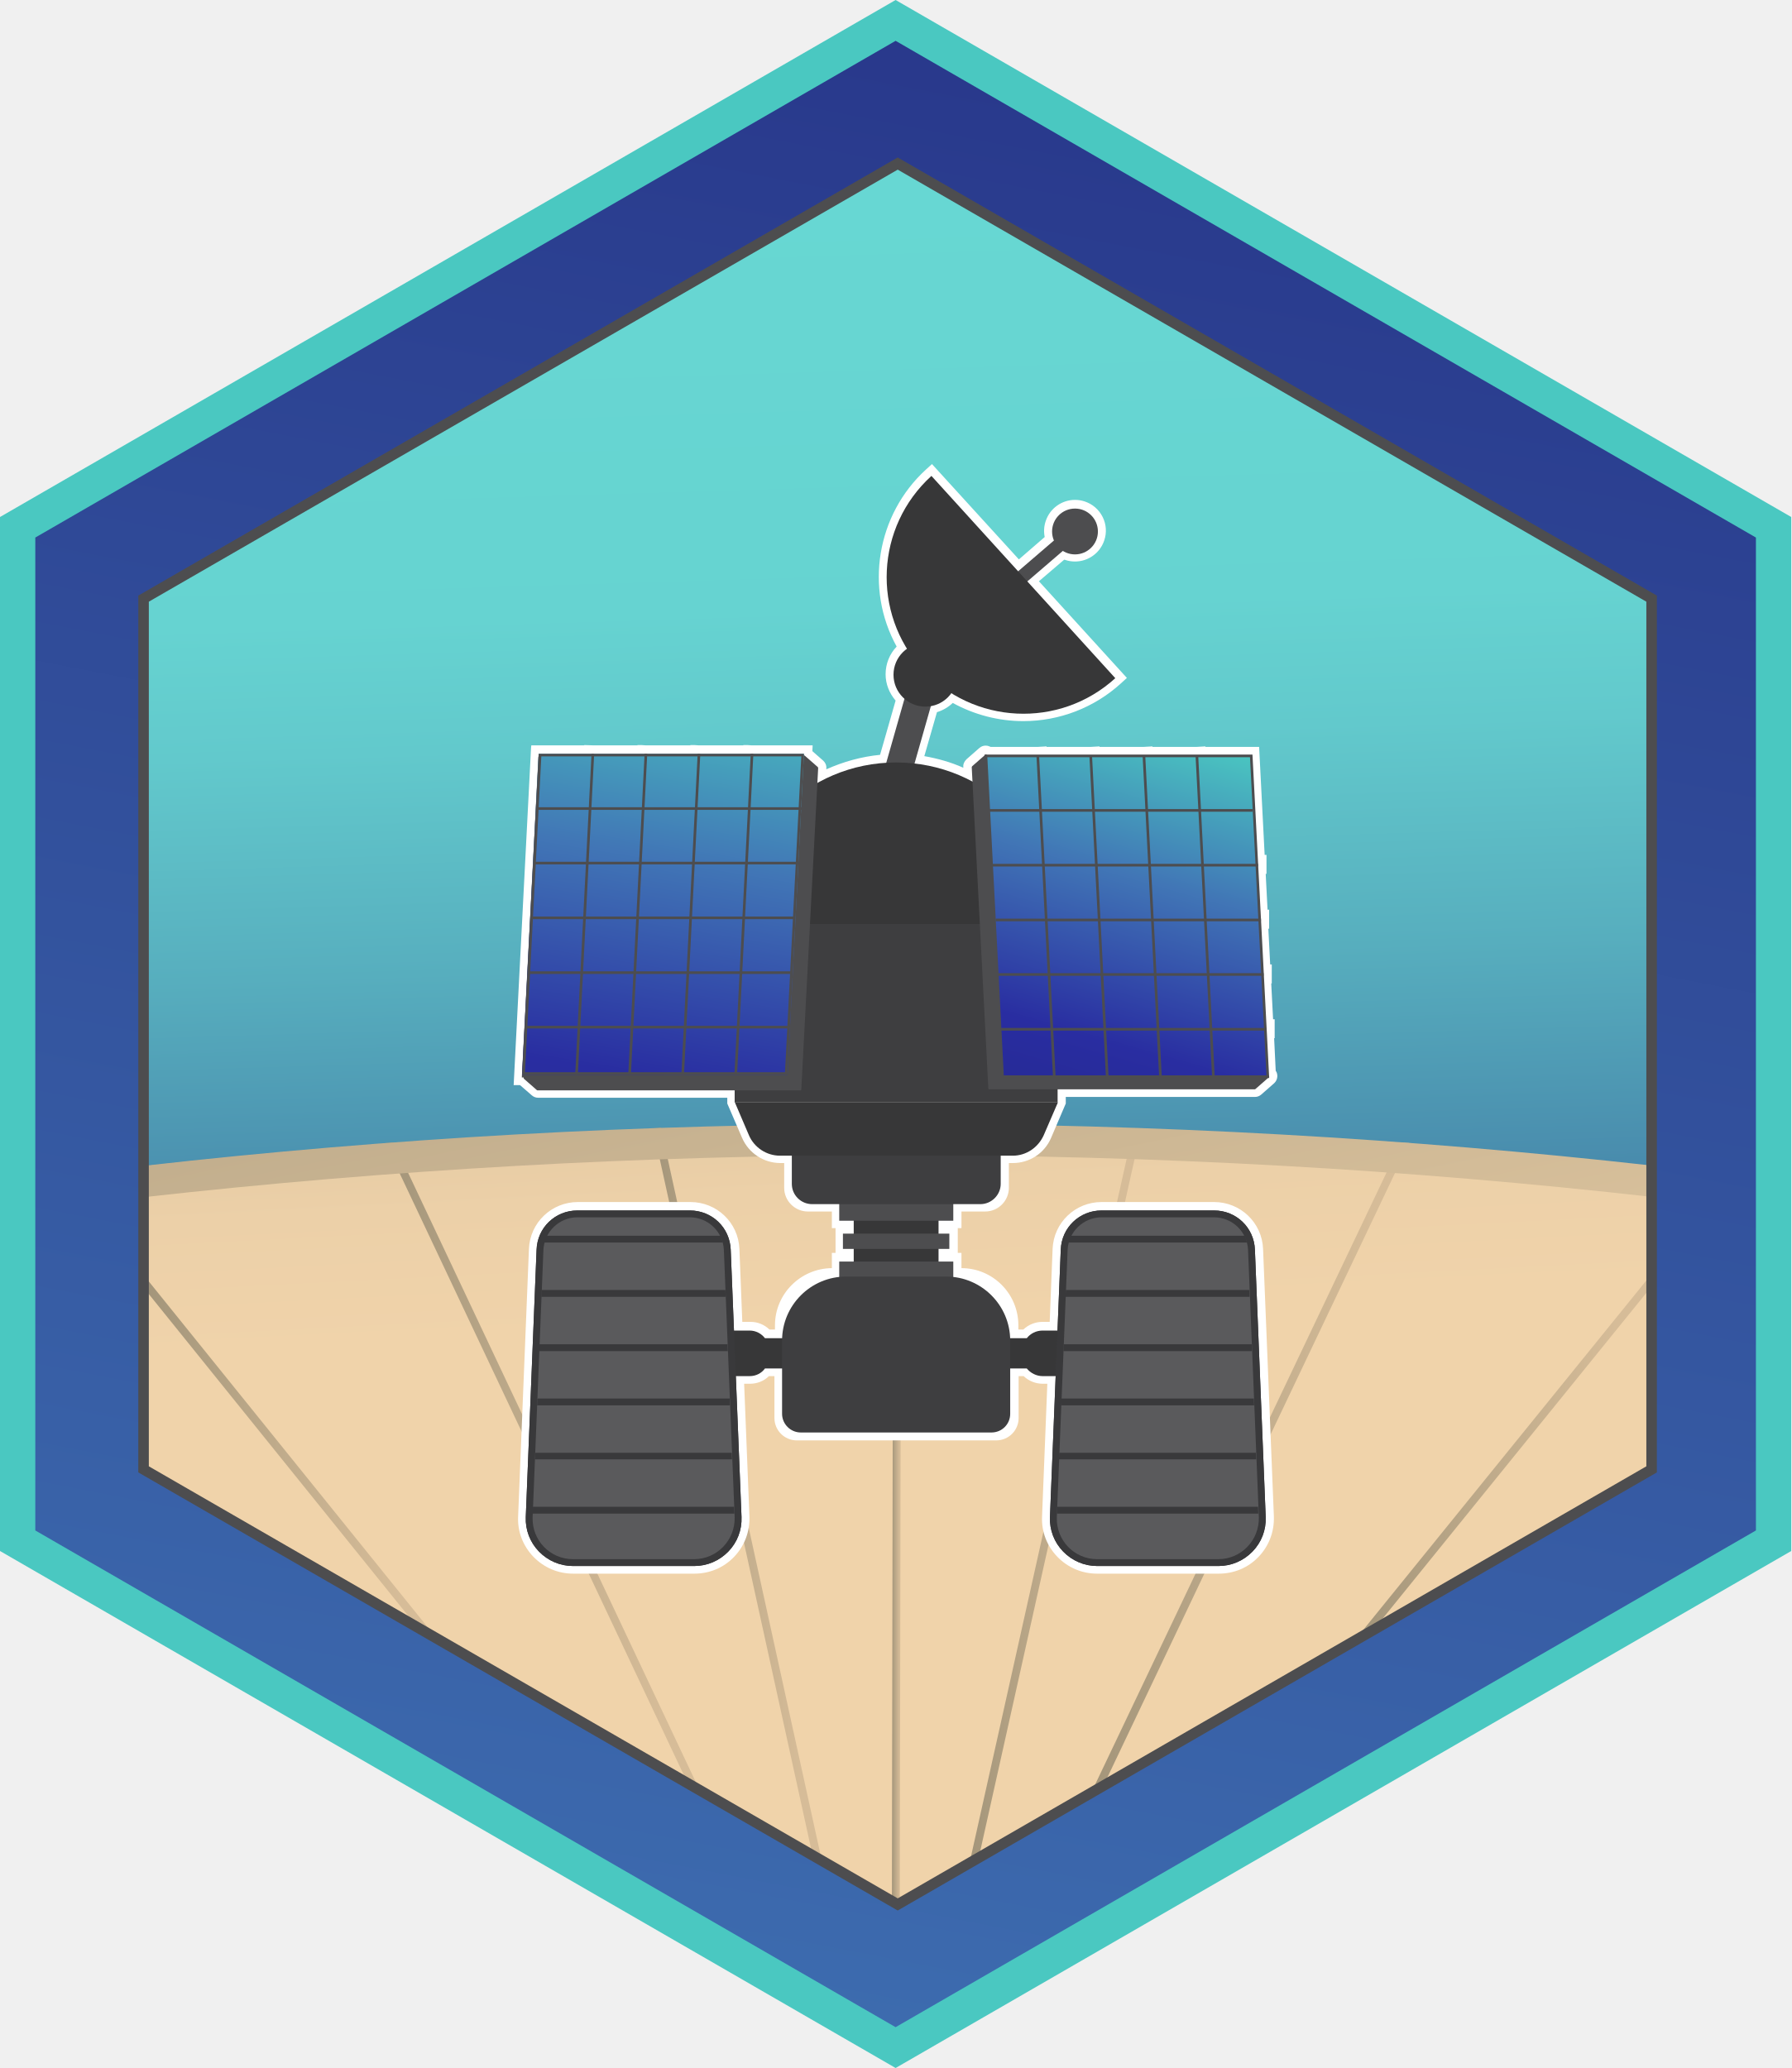
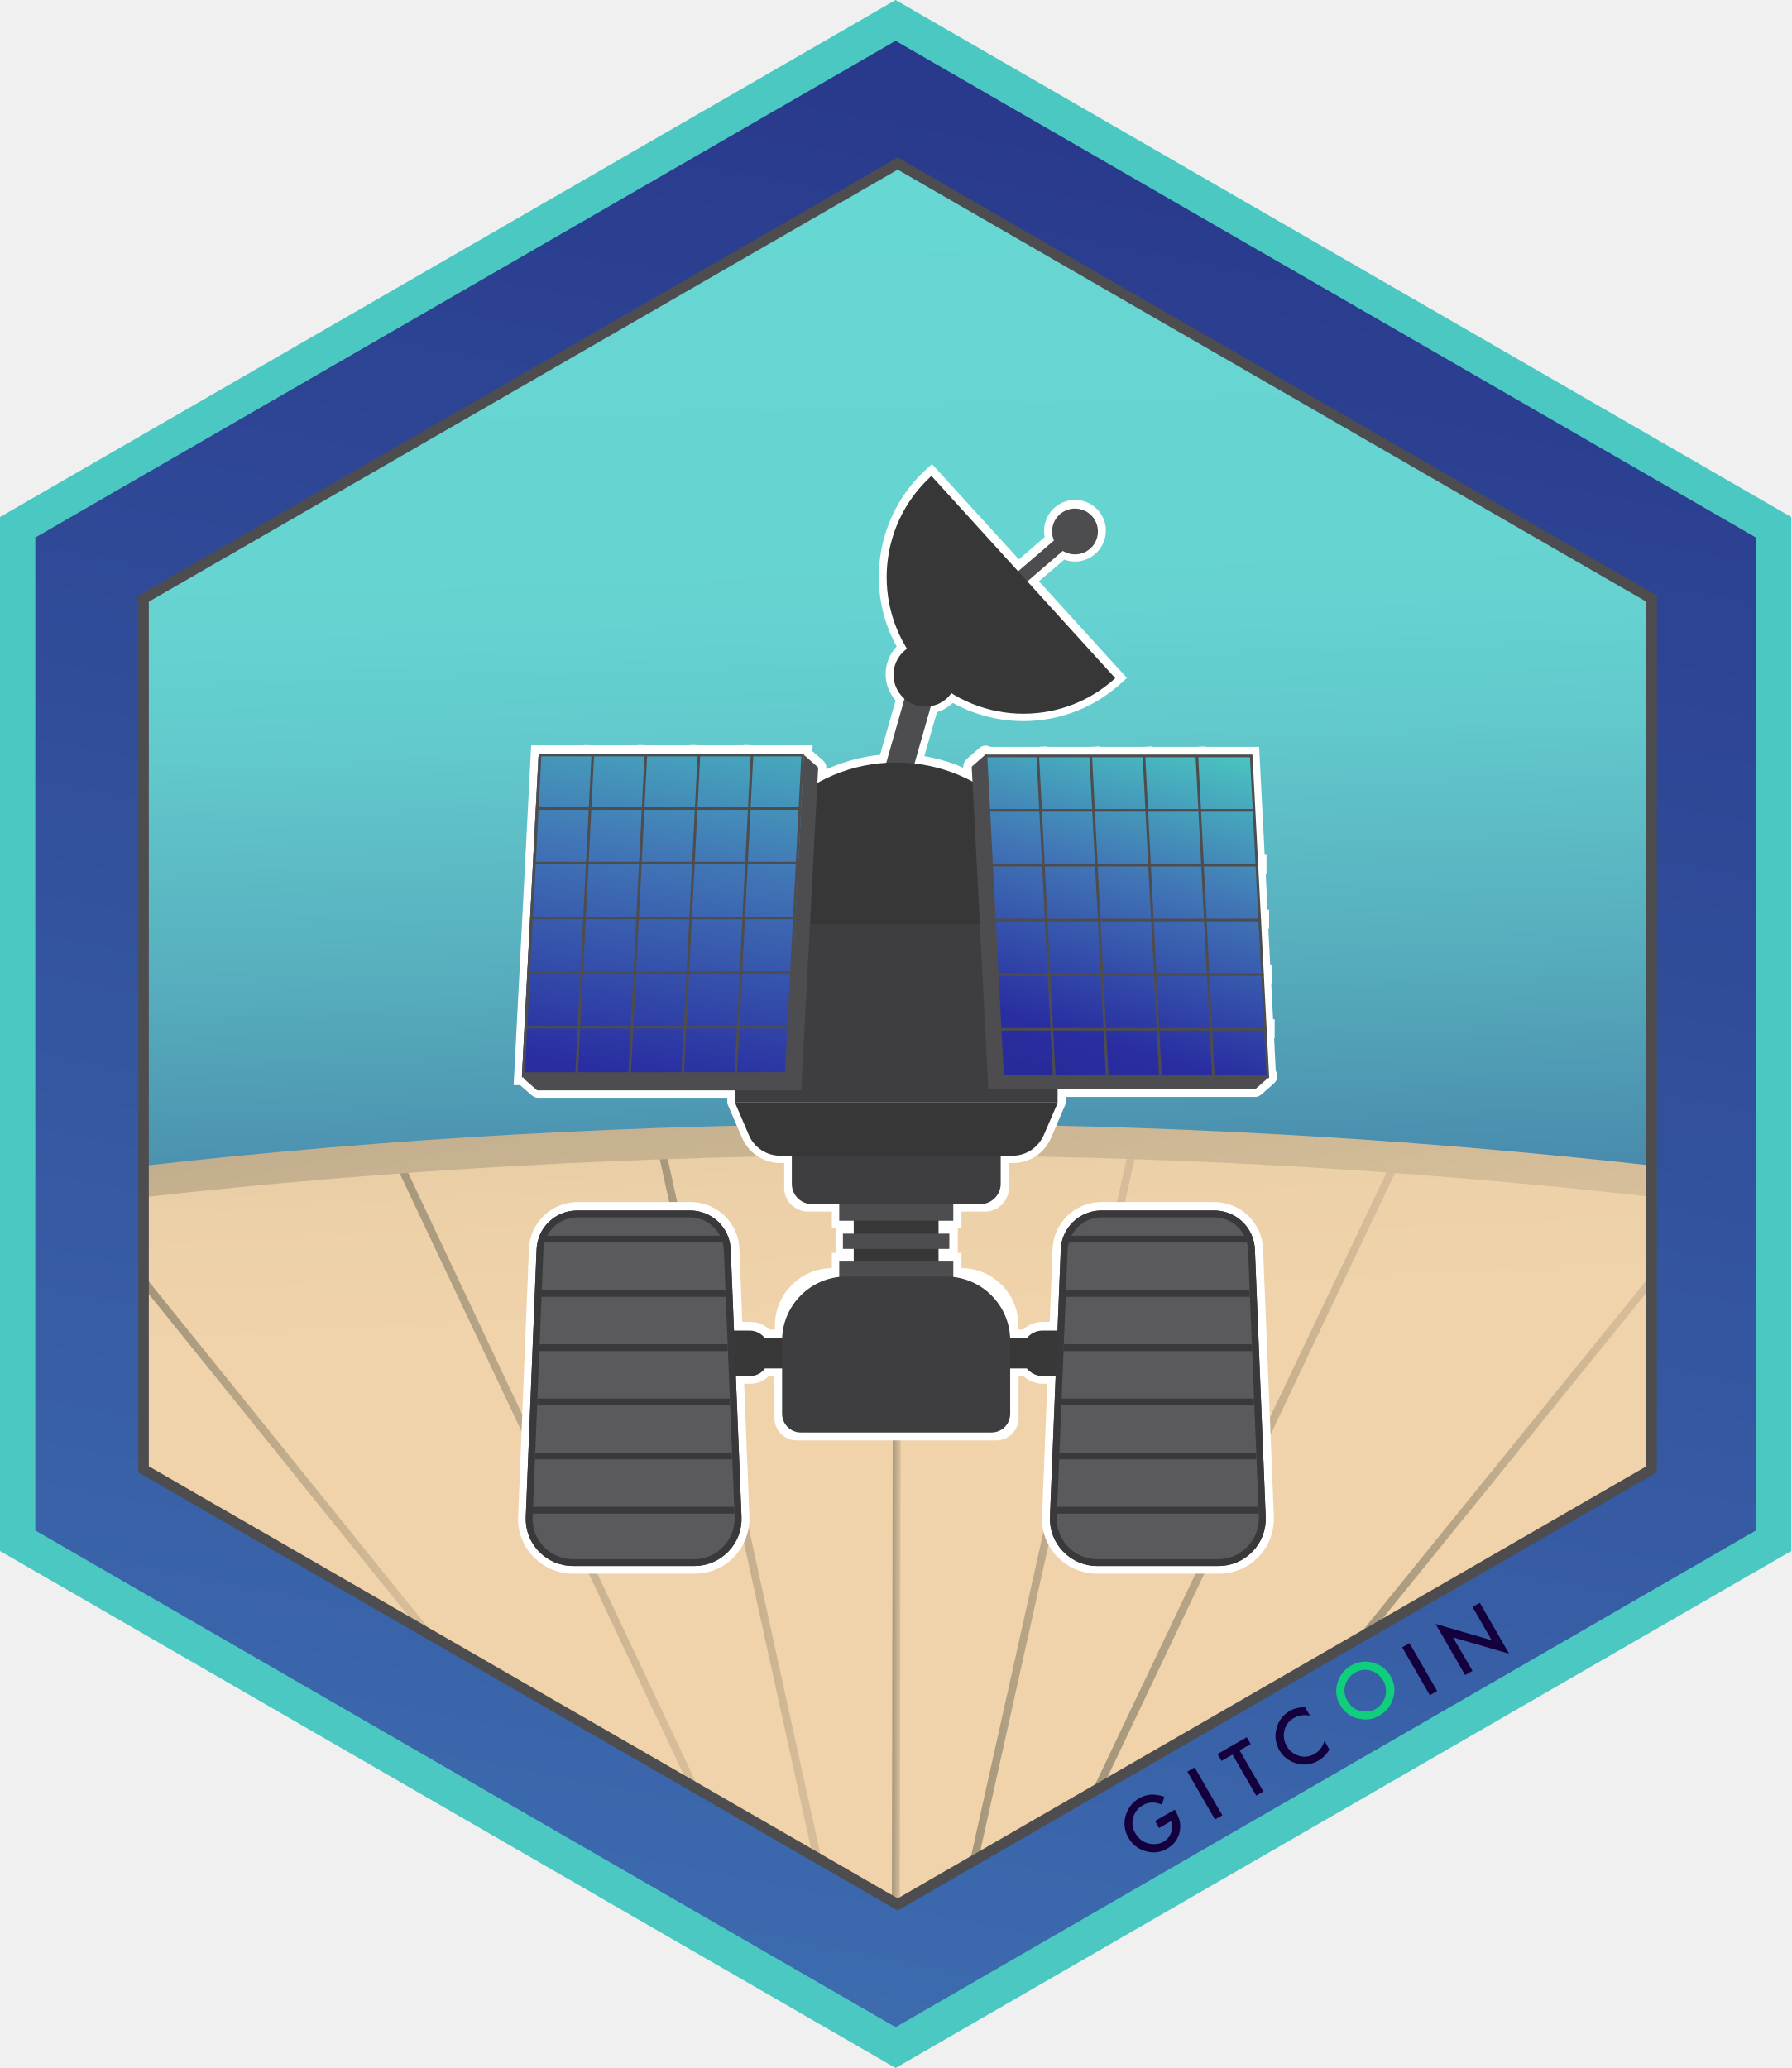
<svg xmlns="http://www.w3.org/2000/svg" version="1.1" id="Layer_1" x="0px" y="0px" viewBox="0 0 680 785.2" style="enable-background:new 0 0 680 785.2;" xml:space="preserve">
  <style type="text/css">
	.st0{fill:#4AC8C1;}
	.st1{fill:url(#SVGID_1_);}
	.st2{fill:url(#SVGID_2_);}
	.st3{fill:url(#SVGID_3_);}
	.st4{fill:url(#SVGID_4_);}
	.st5{fill:url(#SVGID_5_);}
	.st6{fill:url(#SVGID_6_);}
	.st7{fill:url(#SVGID_7_);}
	.st8{fill:url(#SVGID_8_);}
	.st9{fill:url(#SVGID_9_);}
	.st10{fill:url(#SVGID_10_);}
	.st11{fill:url(#SVGID_11_);}
	.st12{fill:#FFFFFF;}
	.st13{fill:none;stroke:#4D4D4F;stroke-width:4;stroke-miterlimit:10;}
	.st14{fill:#4D4D4F;}
	.st15{fill:#373738;}
	.st16{fill:#3E3E40;}
	.st17{fill:#39393B;}
	.st18{fill:#5A5A5C;}
	.st19{fill:url(#SVGID_12_);}
	.st20{fill:url(#SVGID_13_);}
	.st21{fill:none;stroke:#4D4D4F;stroke-miterlimit:10;}
+ 	.st22{fill:#15003E;}
+ 	.st23{fill-rule:evenodd;clip-rule:evenodd;fill:#15003E;}
+ 	.st24{fill:#0FCE7C;}
</style>
  <g>
-     <polygon class="st0" points="0,588.9 0,196.3 340,0 680,196.3 680,588.9 340,785.2  " />
-     <linearGradient id="SVGID_1_" gradientUnits="userSpaceOnUse" x1="239.78" y1="909.983" x2="469.567" y2="-276.291">
-       <stop offset="0" style="stop-color:#4176B6" />
-       <stop offset="1" style="stop-color:#20237D" />
-     </linearGradient>
-     <polygon class="st1" points="13.4,581.1 13.4,204.1 340,15.5 666.6,204.1 666.6,581.1 340,769.7  " />
-     <linearGradient id="SVGID_2_" gradientUnits="userSpaceOnUse" x1="326.59" y1="-101.047" x2="348.166" y2="600.807">
-       <stop offset="0" style="stop-color:#69DBD5" />
-       <stop offset="0.438" style="stop-color:#66D4D1" />
-       <stop offset="0.472" style="stop-color:#66D3D1" />
-       <stop offset="0.543" style="stop-color:#62C9CC" />
-       <stop offset="0.663" style="stop-color:#57AEBE" />
-       <stop offset="0.819" style="stop-color:#4582A8" />
-       <stop offset="1" style="stop-color:#2D468A" />
-     </linearGradient>
-     <path class="st2" d="M626.2,227.3v215.6C533.4,432.5,437.7,427,340,427c-97.7,0-193.4,5.4-286.2,15.9V227.3L340,62.1L626.2,227.3z" />
-     <linearGradient id="SVGID_3_" gradientUnits="userSpaceOnUse" x1="328.864" y1="281.04" x2="341.556" y2="531.068">
-       <stop offset="0" style="stop-color:#A3957A" />
-       <stop offset="9.065523e-02" style="stop-color:#B2A184" />
-       <stop offset="0.282" style="stop-color:#CDB794" />
-       <stop offset="0.477" style="stop-color:#E1C7A0" />
-       <stop offset="0.676" style="stop-color:#ECD0A8" />
-       <stop offset="0.883" style="stop-color:#F0D3AA" />
-     </linearGradient>
-     <path class="st3" d="M626.2,442.9v115L340,723.1L53.8,557.9v-115C146.6,432.5,242.3,427,340,427C437.7,427,533.4,432.5,626.2,442.9   z" />
    <g>
-       <linearGradient id="SVGID_4_" gradientUnits="userSpaceOnUse" x1="146.263" y1="556.565" x2="265.403" y2="556.565">
+       <polygon class="st0" points="0,588.9 0,196.3 340,0 680,196.3 680,588.9 340,785.2   " />
+       <linearGradient id="SVGID_1_" gradientUnits="userSpaceOnUse" x1="239.78" y1="909.983" x2="469.567" y2="-276.291">
+         <stop offset="0" style="stop-color:#4176B6" />
+         <stop offset="1" style="stop-color:#20237D" />
+       </linearGradient>
+       <polygon class="st1" points="13.4,581.1 13.4,204.1 340,15.5 666.6,204.1 666.6,581.1 340,769.7   " />
+       <linearGradient id="SVGID_2_" gradientUnits="userSpaceOnUse" x1="326.59" y1="-101.047" x2="348.166" y2="600.807">
+         <stop offset="0" style="stop-color:#69DBD5" />
+         <stop offset="0.438" style="stop-color:#66D4D1" />
+         <stop offset="0.472" style="stop-color:#66D3D1" />
+         <stop offset="0.543" style="stop-color:#62C9CC" />
+         <stop offset="0.663" style="stop-color:#57AEBE" />
+         <stop offset="0.819" style="stop-color:#4582A8" />
+         <stop offset="1" style="stop-color:#2D468A" />
+       </linearGradient>
+       <path class="st2" d="M626.2,227.3v215.6C533.4,432.5,437.7,427,340,427c-97.7,0-193.4,5.4-286.2,15.9V227.3L340,62.1L626.2,227.3z    " />
+       <linearGradient id="SVGID_3_" gradientUnits="userSpaceOnUse" x1="328.864" y1="281.04" x2="341.556" y2="531.068">
        <stop offset="0" style="stop-color:#A3957A" />
-         <stop offset="0.439" style="stop-color:#BEAA8A" />
-         <stop offset="0.883" style="stop-color:#D6BC98" />
-       </linearGradient>
-       <path class="st4" d="M260.9,676.7l4.5,2.6L149.5,433.8c-1.1,0.1-2.1,0.2-3.2,0.2L260.9,676.7z" />
-       <linearGradient id="SVGID_5_" gradientUnits="userSpaceOnUse" x1="247.878" y1="567.236" x2="311.915" y2="567.236">
+         <stop offset="9.065523e-02" style="stop-color:#B2A184" />
+         <stop offset="0.282" style="stop-color:#CDB794" />
+         <stop offset="0.477" style="stop-color:#E1C7A0" />
+         <stop offset="0.676" style="stop-color:#ECD0A8" />
+         <stop offset="0.883" style="stop-color:#F0D3AA" />
+       </linearGradient>
+       <path class="st3" d="M626.2,442.9v115L340,723.1L53.8,557.9v-115C146.6,432.5,242.3,427,340,427    C437.7,427,533.4,432.5,626.2,442.9z" />
+       <g>
+         <linearGradient id="SVGID_4_" gradientUnits="userSpaceOnUse" x1="146.263" y1="556.565" x2="265.403" y2="556.565">
+           <stop offset="0" style="stop-color:#A3957A" />
+           <stop offset="0.439" style="stop-color:#BEAA8A" />
+           <stop offset="0.883" style="stop-color:#D6BC98" />
+         </linearGradient>
+         <path class="st4" d="M260.9,676.7l4.5,2.6L149.5,433.8c-1.1,0.1-2.1,0.2-3.2,0.2L260.9,676.7z" />
+         <linearGradient id="SVGID_5_" gradientUnits="userSpaceOnUse" x1="247.878" y1="567.236" x2="311.915" y2="567.236">
+           <stop offset="0" style="stop-color:#A3957A" />
+           <stop offset="0.439" style="stop-color:#BEAA8A" />
+           <stop offset="0.883" style="stop-color:#D6BC98" />
+         </linearGradient>
+         <path class="st5" d="M247.9,428.4l60.5,275.7l3.5,2l-61-277.9C249.9,428.3,248.9,428.4,247.9,428.4z" />
+         <linearGradient id="SVGID_6_" gradientUnits="userSpaceOnUse" x1="54.604" y1="552.853" x2="165.288" y2="552.853">
+           <stop offset="0" style="stop-color:#A3957A" />
+           <stop offset="0.439" style="stop-color:#BEAA8A" />
+           <stop offset="0.883" style="stop-color:#D6BC98" />
+         </linearGradient>
+         <polygon class="st6" points="54.6,489 158.1,617.4 165.3,621.5 54.6,484.2    " />
+         <linearGradient id="SVGID_7_" gradientUnits="userSpaceOnUse" x1="368.076" y1="567.723" x2="433.283" y2="567.723">
+           <stop offset="0" style="stop-color:#A3957A" />
+           <stop offset="0.439" style="stop-color:#BEAA8A" />
+           <stop offset="0.883" style="stop-color:#D6BC98" />
+         </linearGradient>
+         <path class="st7" d="M368.1,707.2l3.5-2l61.7-276.7c-1,0-2-0.1-3-0.1L368.1,707.2z" />
+         <linearGradient id="SVGID_8_" gradientUnits="userSpaceOnUse" x1="514.452" y1="553.126" x2="627.095" y2="553.126">
+           <stop offset="0" style="stop-color:#A3957A" />
+           <stop offset="0.439" style="stop-color:#BEAA8A" />
+           <stop offset="0.883" style="stop-color:#D6BC98" />
+         </linearGradient>
+         <polygon class="st8" points="627.1,483.6 514.5,622.6 521.7,618.5 627.1,488.3    " />
+         <linearGradient id="SVGID_9_" gradientUnits="userSpaceOnUse" x1="414.421" y1="557.091" x2="534.988" y2="557.091">
+           <stop offset="0" style="stop-color:#A3957A" />
+           <stop offset="0.439" style="stop-color:#BEAA8A" />
+           <stop offset="0.883" style="stop-color:#D6BC98" />
+         </linearGradient>
+         <path class="st9" d="M531.8,433.8L414.4,680.4l4.6-2.6L535,434C533.9,433.9,532.9,433.9,531.8,433.8z" />
+         <linearGradient id="SVGID_10_" gradientUnits="userSpaceOnUse" x1="338.585" y1="574.816" x2="342.068" y2="574.816">
+           <stop offset="0" style="stop-color:#A3957A" />
+           <stop offset="0.439" style="stop-color:#BEAA8A" />
+           <stop offset="0.883" style="stop-color:#D6BC98" />
+         </linearGradient>
+         <path class="st10" d="M341.6,722.5l0.5-295.7c-0.4,0-0.8,0-1.2,0c-0.6,0-1.2,0-1.8,0l-0.5,294.8l2.3,1.3L341.6,722.5z" />
+       </g>
+       <linearGradient id="SVGID_11_" gradientUnits="userSpaceOnUse" x1="286.838" y1="188.746" x2="407.321" y2="763.362">
        <stop offset="0" style="stop-color:#A3957A" />
-         <stop offset="0.439" style="stop-color:#BEAA8A" />
-         <stop offset="0.883" style="stop-color:#D6BC98" />
-       </linearGradient>
-       <path class="st5" d="M247.9,428.4l60.5,275.7l3.5,2l-61-277.9C249.9,428.3,248.9,428.4,247.9,428.4z" />
-       <linearGradient id="SVGID_6_" gradientUnits="userSpaceOnUse" x1="54.604" y1="552.853" x2="165.288" y2="552.853">
-         <stop offset="0" style="stop-color:#A3957A" />
-         <stop offset="0.439" style="stop-color:#BEAA8A" />
-         <stop offset="0.883" style="stop-color:#D6BC98" />
-       </linearGradient>
-       <polygon class="st6" points="54.6,489 158.1,617.4 165.3,621.5 54.6,484.2   " />
-       <linearGradient id="SVGID_7_" gradientUnits="userSpaceOnUse" x1="368.076" y1="567.723" x2="433.283" y2="567.723">
-         <stop offset="0" style="stop-color:#A3957A" />
-         <stop offset="0.439" style="stop-color:#BEAA8A" />
-         <stop offset="0.883" style="stop-color:#D6BC98" />
-       </linearGradient>
-       <path class="st7" d="M368.1,707.2l3.5-2l61.7-276.7c-1,0-2-0.1-3-0.1L368.1,707.2z" />
-       <linearGradient id="SVGID_8_" gradientUnits="userSpaceOnUse" x1="514.452" y1="553.126" x2="627.095" y2="553.126">
-         <stop offset="0" style="stop-color:#A3957A" />
-         <stop offset="0.439" style="stop-color:#BEAA8A" />
-         <stop offset="0.883" style="stop-color:#D6BC98" />
-       </linearGradient>
-       <polygon class="st8" points="627.1,483.6 514.5,622.6 521.7,618.5 627.1,488.3   " />
-       <linearGradient id="SVGID_9_" gradientUnits="userSpaceOnUse" x1="414.421" y1="557.091" x2="534.988" y2="557.091">
-         <stop offset="0" style="stop-color:#A3957A" />
-         <stop offset="0.439" style="stop-color:#BEAA8A" />
-         <stop offset="0.883" style="stop-color:#D6BC98" />
-       </linearGradient>
-       <path class="st9" d="M531.8,433.8L414.4,680.4l4.6-2.6L535,434C533.9,433.9,532.9,433.9,531.8,433.8z" />
-       <linearGradient id="SVGID_10_" gradientUnits="userSpaceOnUse" x1="338.585" y1="574.816" x2="342.068" y2="574.816">
-         <stop offset="0" style="stop-color:#A3957A" />
-         <stop offset="0.439" style="stop-color:#BEAA8A" />
-         <stop offset="0.883" style="stop-color:#D6BC98" />
-       </linearGradient>
-       <path class="st10" d="M341.6,722.5l0.5-295.7c-0.4,0-0.8,0-1.2,0c-0.6,0-1.2,0-1.8,0l-0.5,294.8l2.3,1.3L341.6,722.5z" />
+         <stop offset="0.574" style="stop-color:#D8C09B" />
+         <stop offset="0.883" style="stop-color:#F0D3AA" />
+       </linearGradient>
+       <path class="st11" d="M341.3,426.7c-97.7,0-193.4,5.4-286.2,15.9v11.9c92.9-10.4,188.6-15.9,286.2-15.9    c97.7,0,193.4,5.4,286.2,15.9v-11.9C534.7,432.2,439,426.7,341.3,426.7z" />
+       <path class="st12" d="M416.5,597.5c-5.8,0-11.1-2.3-15.1-6.4c-4-4.2-6.1-9.6-5.8-15.4l2-50.3h-1.7c-2.7,0-5.3-1-7.3-2.9h-1.9v15.9    c0,4.7-3.8,8.5-8.5,8.5h-75.7c-4.7,0-8.5-3.8-8.5-8.5v-15.9h-2.1c-1.9,1.9-4.5,2.9-7.2,2.9h-2.2l2,50.3c0.2,5.8-1.8,11.2-5.8,15.4    c-4,4.2-9.4,6.4-15.1,6.4h-46c-5.8,0-11.1-2.3-15.1-6.4c-4-4.2-6.1-9.6-5.8-15.4l4.1-101.5c0.4-10,8.6-17.8,18.6-17.8h42.7    c10,0,18.2,7.8,18.6,17.8l1.1,27.7h3.1c2.7,0,5.2,1,7.2,2.9h2.1v-1.6c0-11.9,9.7-21.6,21.6-21.7v-5.8h1.4v-9.4h-1.4v-6.3h-9.1    c-4.9,0-9-4-9-9v-9.4h-1.4c-6.4,0-12.1-3.8-14.6-9.6l-5.6-13v-2.2h-71.8c-0.9,0-1.7-0.3-2.4-0.9c0,0-3.3-2.9-4.5-3.9H195l6.6-128    h0l0.1-1h20.1l0-0.1l3.1,0.1l0.5,0H242l0-0.1l1.5,0l1.5,0.1l0.5,0h16.6l0-0.1l1.5,0l1.5,0.1l0.5,0h16.6l0-0.1l1.5,0l1.5,0.1l0.5,0    h22.8l-0.1,2.2l4.1,3.6c0.8,0.7,1.3,1.8,1.2,2.9l0,0.4c6.5-2.9,13.3-4.8,20.4-5.5L340,266c-2.4-2.8-3.8-6.3-3.8-10    c0-3.9,1.5-7.7,4.2-10.5c-12.2-22.1-7.6-50.1,11.1-67.2l2.3-2.1l33,36.2l9.8-8.5c-0.4-2-0.3-4.1,0.4-6.1c1.6-4.8,6.1-8,11.1-8    c1.3,0,2.5,0.2,3.7,0.6c3,1,5.4,3.1,6.8,5.9c1.4,2.8,1.6,6,0.6,8.9c-1.6,4.8-6.1,8-11.1,8c-1.3,0-2.5-0.2-3.7-0.6    c-0.1,0-0.2-0.1-0.4-0.1l-9.6,8.2l33.4,36.7l-2.3,2.1c-10.1,9.2-23.3,14.3-37,14.3c-9.4,0-18.6-2.4-26.8-6.9    c-1.7,1.6-3.7,2.8-6,3.5l-4.8,16.7c5.1,0.9,10.1,2.3,14.8,4.4l0-0.3c-0.1-1.1,0.4-2.1,1.2-2.9l4.9-4.3c0.7-0.6,1.5-0.9,2.4-0.9    c0.5,0,1,0.1,1.4,0.3c0.2,0.1,0.3,0.1,0.5,0.2h17.7l3.5-0.2l0,0.2h16.6l3.5-0.2l0,0.2h16.6l3.5-0.2l0,0.2h16.6l3.5-0.2l0,0.2H478    l2.1,41h0.7v7.2h-0.3l0.7,13.6h0.6v7.2h-0.3l0.7,13.6h0.6v7.2h-0.2l0.7,13.6h0.6v7.2h-0.2l0.6,12.4c0.2,0.2,0.3,0.5,0.4,0.7    c0.5,1.4,0.1,3-1,4l-4.9,4.3c-0.7,0.6-1.5,0.9-2.4,0.9h-71.8v2.5l-5.6,13.1c-2.5,5.8-8.2,9.5-14.5,9.5H383v9.4c0,4.9-4,9-9,9H365    v6.3h-1.4v9.4h1.4v5.8c11.9,0,21.6,9.7,21.6,21.7v1.6h1.9c2-1.9,4.6-2.9,7.3-2.9h2.7l1.1-27.7c0.4-10,8.6-17.8,18.6-17.8h42.7    c10,0,18.2,7.8,18.6,17.8l4.1,101.5c0.2,5.8-1.8,11.2-5.8,15.4c-4,4.2-9.4,6.4-15.1,6.4H416.5z" />
+       <polygon class="st13" points="340.8,62.1 54.5,227.3 54.5,442.9 54.5,557.9 340.8,723.1 627,557.9 627,442.9 627,227.3   " />
+       <g>
+         <g>
+           <g>
+             <g>
+               <rect x="362.6" y="216.2" transform="matrix(0.7583 -0.6519 0.6519 0.7583 -48.7896 306.0185)" class="st14" width="51.3" height="5.2" />
+             </g>
+             <g>
+               <rect x="311.5" y="287.9" transform="matrix(0.2738 -0.9618 0.9618 0.2738 -34.3549 540.6476)" class="st14" width="58.6" height="10.4" />
+             </g>
+             <g>
+               <path class="st15" d="M423.4,257.5c-21.2,19.3-54,17.7-73.3-3.5c-19.3-21.2-17.7-54,3.5-73.3L423.4,257.5z" />
+             </g>
+             <g>
+               <circle class="st15" cx="351.3" cy="256.2" r="12.1" />
+             </g>
+             <g>
+               <circle class="st14" cx="408.1" cy="201.8" r="8.7" />
+             </g>
+           </g>
+           <rect x="278.9" y="347.9" class="st16" width="122.6" height="70.7" />
+           <rect x="324.1" y="451.4" class="st15" width="32.2" height="39.1" />
+           <rect x="318.6" y="479" class="st14" width="43.3" height="13" />
+           <rect x="320" y="468.4" class="st14" width="40.4" height="5.8" />
+           <rect x="318.6" y="456.3" class="st14" width="43.3" height="7.2" />
+           <path class="st16" d="M372.2,457.2h-63.9c-4.2,0-7.7-3.4-7.7-7.7v-18.3h79.3v18.3C379.9,453.7,376.4,457.2,372.2,457.2z" />
+           <path class="st15" d="M384.5,438.8h-88.4c-5.1,0-9.8-3.1-11.8-7.8l-5.3-12.4h122.6l-5.4,12.5      C394.1,435.7,389.6,438.8,384.5,438.8z" />
+           <path class="st15" d="M278.9,350.8c0-33.8,27.4-61.3,61.3-61.3s61.3,27.4,61.3,61.3H278.9z" />
+           <path class="st15" d="M395.8,505.2c-2.4,0-4.6,1.1-6,2.9h-99.4c-1.3-1.7-3.4-2.9-5.8-2.9h-10v17.3h10c2.4,0,4.5-1.1,5.8-2.9      h99.4c1.4,1.7,3.6,2.9,6,2.9h9.6v-17.3H395.8z" />
+           <path class="st16" d="M376.4,543.9H304c-3.9,0-7.1-3.2-7.1-7.1v-27.8c0-13.4,10.9-24.3,24.3-24.3h38c13.4,0,24.3,10.9,24.3,24.3      v27.8C383.5,540.8,380.3,543.9,376.4,543.9z" />
+           <g>
+             <g>
+               <g>
+                 <path class="st17" d="M217.5,594.6c-4.9,0-9.5-2-12.9-5.5c-3.4-3.5-5.2-8.2-5-13.1l4.1-101.5c0.3-8.4,7.1-14.9,15.5-14.9         h42.7c8.4,0,15.2,6.5,15.5,14.9l4.1,101.5c0.2,4.9-1.6,9.6-5,13.1c-3.4,3.5-8,5.5-12.9,5.5H217.5z" />
+                 <path class="st17" d="M217.5,594.6c-4.9,0-9.5-2-12.9-5.5c-3.4-3.5-5.2-8.2-5-13.1l4.1-101.5c0.3-8.4,7.1-14.9,15.5-14.9         h42.7c8.4,0,15.2,6.5,15.5,14.9l4.1,101.5c0.2,4.9-1.6,9.6-5,13.1c-3.4,3.5-8,5.5-12.9,5.5H217.5z" />
+               </g>
+               <path class="st18" d="M263.5,592h-46c-8.7,0-15.6-7.2-15.3-15.9l4.1-101.5c0.3-6.9,6-12.4,12.9-12.4h42.7        c6.9,0,12.6,5.5,12.9,12.4l4.1,101.5C279.1,584.8,272.2,592,263.5,592z" />
+               <g>
+                 <polygon class="st17" points="204,531 203.9,533.6 277.1,533.6 277,531        " />
+                 <polygon class="st17" points="202.3,572.1 202.2,574.7 278.8,574.7 278.7,572.1        " />
+                 <polygon class="st17" points="203.2,551.6 203.1,554.1 277.9,554.1 277.8,551.6        " />
+                 <polygon class="st17" points="205.6,489.8 205.5,492.4 275.5,492.4 275.4,489.8        " />
+                 <path class="st17" d="M207.3,469.2c-0.4,0.8-0.6,1.7-0.8,2.6h67.9c-0.2-0.9-0.5-1.8-0.8-2.6H207.3z" />
+                 <polygon class="st17" points="204.8,510.4 204.7,513 276.3,513 276.2,510.4        " />
+               </g>
+             </g>
+             <g>
+               <g>
+                 <path class="st17" d="M416.5,594.6c-4.9,0-9.5-2-12.9-5.5c-3.4-3.5-5.2-8.2-5-13.1l4.1-101.5c0.3-8.4,7.1-14.9,15.5-14.9         h42.7c8.4,0,15.2,6.5,15.5,14.9l4.1,101.5c0.2,4.9-1.6,9.6-5,13.1c-3.4,3.5-8,5.5-12.9,5.5H416.5z" />
+                 <path class="st17" d="M416.5,594.6c-4.9,0-9.5-2-12.9-5.5c-3.4-3.5-5.2-8.2-5-13.1l4.1-101.5c0.3-8.4,7.1-14.9,15.5-14.9         h42.7c8.4,0,15.2,6.5,15.5,14.9l4.1,101.5c0.2,4.9-1.6,9.6-5,13.1c-3.4,3.5-8,5.5-12.9,5.5H416.5z" />
+               </g>
+               <path class="st18" d="M462.5,592h-46c-8.7,0-15.6-7.2-15.3-15.9l4.1-101.5c0.3-6.9,6-12.4,12.9-12.4h42.7        c6.9,0,12.6,5.5,12.9,12.4l4.1,101.5C478.1,584.8,471.2,592,462.5,592z" />
+               <g>
+                 <polygon class="st17" points="402.9,531 402.8,533.6 476.1,533.6 476,531        " />
+                 <polygon class="st17" points="401.3,572.1 401.2,574.7 477.7,574.7 477.6,572.1        " />
+                 <polygon class="st17" points="402.1,551.6 402,554.1 476.9,554.1 476.8,551.6        " />
+                 <polygon class="st17" points="404.6,489.8 404.5,492.4 474.4,492.4 474.3,489.8        " />
+                 <path class="st17" d="M406.3,469.2c-0.4,0.8-0.6,1.7-0.8,2.6h67.9c-0.2-0.9-0.5-1.8-0.8-2.6H406.3z" />
+                 <polygon class="st17" points="403.8,510.4 403.7,513 475.3,513 475.2,510.4        " />
+               </g>
+             </g>
+           </g>
+         </g>
+         <path class="st14" d="M310.6,291.6c0-0.2-0.1-0.3-0.2-0.4l-4.9-4.3c-0.1-0.1-0.4-0.2-0.5-0.1c-0.2,0.1-0.3,0.3-0.3,0.5     l-6.2,121.4h-99.2c-0.2,0-0.4,0.1-0.5,0.3c-0.1,0.2,0,0.4,0.1,0.6l4.9,4.3c0.1,0.1,0.2,0.1,0.3,0.1h99.7c0.1,0,0.1,0,0.2,0     c0,0,0,0,0,0c0,0,0.1,0,0.1-0.1c0,0,0.1-0.1,0.1-0.1c0,0,0,0,0,0c0,0,0,0,0-0.1c0,0,0-0.1,0-0.1L310.6,291.6z" />
+         <polygon class="st14" points="305.1,287.3 298.9,409.1 198.1,409.1 204.4,287.3    " />
+         <linearGradient id="SVGID_12_" gradientUnits="userSpaceOnUse" x1="223.645" y1="516.503" x2="267.668" y2="250.99">
+           <stop offset="0" style="stop-color:#20237D" />
+           <stop offset="0.408" style="stop-color:#292DA1" />
+           <stop offset="0.718" style="stop-color:#4176B6" />
+           <stop offset="1" style="stop-color:#4AC8C1" />
+         </linearGradient>
+         <polygon class="st19" points="305.2,286.2 299,408.1 198.2,408.1 204.5,286.2    " />
+         <g>
+           <path class="st14" d="M304.2,287.2L298,407.1h-98.7l6.2-119.9H304.2 M305.2,286.2H204.5l-6.3,121.9H299L305.2,286.2L305.2,286.2      z" />
+         </g>
+         <g>
+           <g>
+             <rect x="204" y="306.5" class="st14" width="100.7" height="1" />
+           </g>
+           <g>
+             <rect x="202.9" y="327.2" class="st14" width="99.7" height="1" />
+           </g>
+           <g>
+             <rect x="201.9" y="348" class="st14" width="99.7" height="1" />
+           </g>
+           <g>
+             <rect x="200.8" y="368.8" class="st14" width="99.7" height="1" />
+           </g>
+           <g>
+             <rect x="199.8" y="389.5" class="st14" width="99.7" height="1" />
+           </g>
+           <g>
+             <rect x="161" y="346.6" transform="matrix(5.079011e-02 -0.9987 0.9987 5.079011e-02 -135.961 551.2596)" class="st14" width="122" height="1" />
+           </g>
+           <g>
+             <rect x="181.2" y="346.6" transform="matrix(5.079011e-02 -0.9987 0.9987 5.079011e-02 -116.8377 571.3801)" class="st14" width="122" height="1" />
+           </g>
+           <g>
+             <rect x="201.3" y="346.6" transform="matrix(5.079011e-02 -0.9987 0.9987 5.079011e-02 -97.7143 591.5007)" class="st14" width="122" height="1" />
+           </g>
+           <g>
+             <rect x="221.5" y="346.6" transform="matrix(5.079011e-02 -0.9987 0.9987 5.079011e-02 -78.591 611.6213)" class="st14" width="122" height="1" />
+           </g>
+         </g>
+         <path class="st14" d="M481.8,408.7c-0.1-0.2-0.3-0.3-0.5-0.3H381.1L374.8,287c0-0.2-0.1-0.4-0.3-0.5c-0.2-0.1-0.4,0-0.5,0.1     l-4.9,4.3c-0.1,0.1-0.2,0.3-0.2,0.4l6.3,121.9c0,0,0,0.1,0,0.1c0,0,0,0.1,0,0.1c0,0,0,0,0,0c0,0.1,0.1,0.1,0.1,0.1     c0,0,0.1,0.1,0.1,0.1c0,0,0,0,0,0c0.1,0,0.1,0,0.2,0h100.7c0.1,0,0.2,0,0.3-0.1l4.9-4.3C481.8,409.1,481.9,408.9,481.8,408.7z" />
+         <polygon class="st14" points="475,287 481.3,408.8 380.6,408.8 374.3,287    " />
+         <linearGradient id="SVGID_13_" gradientUnits="userSpaceOnUse" x1="391.573" y1="475.215" x2="447.977" y2="277.112">
+           <stop offset="0" style="stop-color:#20237D" />
+           <stop offset="0.408" style="stop-color:#292DA1" />
+           <stop offset="0.718" style="stop-color:#4176B6" />
+           <stop offset="1" style="stop-color:#4AC8C1" />
+         </linearGradient>
+         <polygon class="st20" points="475,287 481.3,408.8 380.6,408.8 374.3,287    " />
+         <polygon class="st21" points="475,287 481.3,408.8 380.6,408.8 374.3,287    " />
+         <g>
+           <g>
+             <rect x="374.8" y="307.2" class="st14" width="100.7" height="1" />
+           </g>
+           <g>
+             <rect x="376.9" y="328" class="st14" width="100.7" height="1" />
+           </g>
+           <g>
+             <rect x="378" y="348.8" class="st14" width="100.7" height="1" />
+           </g>
+           <g>
+             <rect x="379" y="369.5" class="st14" width="100.7" height="1" />
+           </g>
+           <g>
+             <rect x="380.1" y="390.3" class="st14" width="100.7" height="1" />
+           </g>
+           <g>
+             <rect x="457" y="286.9" transform="matrix(0.9987 -5.135404e-02 5.135404e-02 0.9987 -17.2634 23.9544)" class="st14" width="1" height="122" />
+           </g>
+           <g>
+             <rect x="436.9" y="286.9" transform="matrix(0.9987 -5.135611e-02 5.135611e-02 0.9987 -17.2907 22.9208)" class="st14" width="1" height="122" />
+           </g>
+           <g>
+             <rect x="416.7" y="286.9" transform="matrix(0.9987 -5.135404e-02 5.135404e-02 0.9987 -17.3166 21.8852)" class="st14" width="1" height="122" />
+           </g>
+           <g>
+             <rect x="396.6" y="286.9" transform="matrix(0.9987 -5.135404e-02 5.135404e-02 0.9987 -17.3432 20.8506)" class="st14" width="1" height="122" />
+           </g>
+         </g>
+       </g>
    </g>
-     <linearGradient id="SVGID_11_" gradientUnits="userSpaceOnUse" x1="286.838" y1="188.746" x2="407.321" y2="763.362">
-       <stop offset="0" style="stop-color:#A3957A" />
-       <stop offset="0.574" style="stop-color:#D8C09B" />
-       <stop offset="0.883" style="stop-color:#F0D3AA" />
-     </linearGradient>
-     <path class="st11" d="M341.3,426.7c-97.7,0-193.4,5.4-286.2,15.9v11.9c92.9-10.4,188.6-15.9,286.2-15.9   c97.7,0,193.4,5.4,286.2,15.9v-11.9C534.7,432.2,439,426.7,341.3,426.7z" />
-     <path class="st12" d="M416.5,597.5c-5.8,0-11.1-2.3-15.1-6.4c-4-4.2-6.1-9.6-5.8-15.4l2-50.3h-1.7c-2.7,0-5.3-1-7.3-2.9h-1.9v15.9   c0,4.7-3.8,8.5-8.5,8.5h-75.7c-4.7,0-8.5-3.8-8.5-8.5v-15.9h-2.1c-1.9,1.9-4.5,2.9-7.2,2.9h-2.2l2,50.3c0.2,5.8-1.8,11.2-5.8,15.4   c-4,4.2-9.4,6.4-15.1,6.4h-46c-5.8,0-11.1-2.3-15.1-6.4c-4-4.2-6.1-9.6-5.8-15.4l4.1-101.5c0.4-10,8.6-17.8,18.6-17.8h42.7   c10,0,18.2,7.8,18.6,17.8l1.1,27.7h3.1c2.7,0,5.2,1,7.2,2.9h2.1v-1.6c0-11.9,9.7-21.6,21.6-21.7v-5.8h1.4v-9.4h-1.4v-6.3h-9.1   c-4.9,0-9-4-9-9v-9.4h-1.4c-6.4,0-12.1-3.8-14.6-9.6l-5.6-13v-2.2h-71.8c-0.9,0-1.7-0.3-2.4-0.9c0,0-3.3-2.9-4.5-3.9H195l6.6-128h0   l0.1-1h20.1l0-0.1l3.1,0.1l0.5,0H242l0-0.1l1.5,0l1.5,0.1l0.5,0h16.6l0-0.1l1.5,0l1.5,0.1l0.5,0h16.6l0-0.1l1.5,0l1.5,0.1l0.5,0   h22.8l-0.1,2.2l4.1,3.6c0.8,0.7,1.3,1.8,1.2,2.9l0,0.4c6.5-2.9,13.3-4.8,20.4-5.5L340,266c-2.4-2.8-3.8-6.3-3.8-10   c0-3.9,1.5-7.7,4.2-10.5c-12.2-22.1-7.6-50.1,11.1-67.2l2.3-2.1l33,36.2l9.8-8.5c-0.4-2-0.3-4.1,0.4-6.1c1.6-4.8,6.1-8,11.1-8   c1.3,0,2.5,0.2,3.7,0.6c3,1,5.4,3.1,6.8,5.9c1.4,2.8,1.6,6,0.6,8.9c-1.6,4.8-6.1,8-11.1,8c-1.3,0-2.5-0.2-3.7-0.6   c-0.1,0-0.2-0.1-0.4-0.1l-9.6,8.2l33.4,36.7l-2.3,2.1c-10.1,9.2-23.3,14.3-37,14.3c-9.4,0-18.6-2.4-26.8-6.9   c-1.7,1.6-3.7,2.8-6,3.5l-4.8,16.7c5.1,0.9,10.1,2.3,14.8,4.4l0-0.3c-0.1-1.1,0.4-2.1,1.2-2.9l4.9-4.3c0.7-0.6,1.5-0.9,2.4-0.9   c0.5,0,1,0.1,1.4,0.3c0.2,0.1,0.3,0.1,0.5,0.2h17.7l3.5-0.2l0,0.2h16.6l3.5-0.2l0,0.2h16.6l3.5-0.2l0,0.2h16.6l3.5-0.2l0,0.2H478   l2.1,41h0.7v7.2h-0.3l0.7,13.6h0.6v7.2h-0.3l0.7,13.6h0.6v7.2h-0.2l0.7,13.6h0.6v7.2h-0.2l0.6,12.4c0.2,0.2,0.3,0.5,0.4,0.7   c0.5,1.4,0.1,3-1,4l-4.9,4.3c-0.7,0.6-1.5,0.9-2.4,0.9h-71.8v2.5l-5.6,13.1c-2.5,5.8-8.2,9.5-14.5,9.5H383v9.4c0,4.9-4,9-9,9H365   v6.3h-1.4v9.4h1.4v5.8c11.9,0,21.6,9.7,21.6,21.7v1.6h1.9c2-1.9,4.6-2.9,7.3-2.9h2.7l1.1-27.7c0.4-10,8.6-17.8,18.6-17.8h42.7   c10,0,18.2,7.8,18.6,17.8l4.1,101.5c0.2,5.8-1.8,11.2-5.8,15.4c-4,4.2-9.4,6.4-15.1,6.4H416.5z" />
-     <polygon class="st13" points="340.8,62.1 54.5,227.3 54.5,442.9 54.5,557.9 340.8,723.1 627,557.9 627,442.9 627,227.3  " />
    <g>
-       <g>
-         <g>
-           <g>
-             <rect x="362.6" y="216.2" transform="matrix(0.7583 -0.6519 0.6519 0.7583 -48.7896 306.0185)" class="st14" width="51.3" height="5.2" />
-           </g>
-           <g>
-             <rect x="311.5" y="287.9" transform="matrix(0.2738 -0.9618 0.9618 0.2738 -34.3549 540.6476)" class="st14" width="58.6" height="10.4" />
-           </g>
-           <g>
-             <path class="st15" d="M423.4,257.5c-21.2,19.3-54,17.7-73.3-3.5c-19.3-21.2-17.7-54,3.5-73.3L423.4,257.5z" />
-           </g>
-           <g>
-             <circle class="st15" cx="351.3" cy="256.2" r="12.1" />
-           </g>
-           <g>
-             <circle class="st14" cx="408.1" cy="201.8" r="8.7" />
-           </g>
-         </g>
-         <rect x="278.9" y="347.9" class="st16" width="122.6" height="70.7" />
-         <rect x="324.1" y="451.4" class="st15" width="32.2" height="39.1" />
-         <rect x="318.6" y="479" class="st14" width="43.3" height="13" />
-         <rect x="320" y="468.4" class="st14" width="40.4" height="5.8" />
-         <rect x="318.6" y="456.3" class="st14" width="43.3" height="7.2" />
-         <path class="st16" d="M372.2,457.2h-63.9c-4.2,0-7.7-3.4-7.7-7.7v-18.3h79.3v18.3C379.9,453.7,376.4,457.2,372.2,457.2z" />
-         <path class="st15" d="M384.5,438.8h-88.4c-5.1,0-9.8-3.1-11.8-7.8l-5.3-12.4h122.6l-5.4,12.5     C394.1,435.7,389.6,438.8,384.5,438.8z" />
-         <path class="st15" d="M278.9,350.8c0-33.8,27.4-61.3,61.3-61.3s61.3,27.4,61.3,61.3H278.9z" />
-         <path class="st15" d="M395.8,505.2c-2.4,0-4.6,1.1-6,2.9h-99.4c-1.3-1.7-3.4-2.9-5.8-2.9h-10v17.3h10c2.4,0,4.5-1.1,5.8-2.9h99.4     c1.4,1.7,3.6,2.9,6,2.9h9.6v-17.3H395.8z" />
-         <path class="st16" d="M376.4,543.9H304c-3.9,0-7.1-3.2-7.1-7.1v-27.8c0-13.4,10.9-24.3,24.3-24.3h38c13.4,0,24.3,10.9,24.3,24.3     v27.8C383.5,540.8,380.3,543.9,376.4,543.9z" />
-         <g>
-           <g>
-             <g>
-               <path class="st17" d="M217.5,594.6c-4.9,0-9.5-2-12.9-5.5c-3.4-3.5-5.2-8.2-5-13.1l4.1-101.5c0.3-8.4,7.1-14.9,15.5-14.9h42.7        c8.4,0,15.2,6.5,15.5,14.9l4.1,101.5c0.2,4.9-1.6,9.6-5,13.1c-3.4,3.5-8,5.5-12.9,5.5H217.5z" />
-               <path class="st17" d="M217.5,594.6c-4.9,0-9.5-2-12.9-5.5c-3.4-3.5-5.2-8.2-5-13.1l4.1-101.5c0.3-8.4,7.1-14.9,15.5-14.9h42.7        c8.4,0,15.2,6.5,15.5,14.9l4.1,101.5c0.2,4.9-1.6,9.6-5,13.1c-3.4,3.5-8,5.5-12.9,5.5H217.5z" />
-             </g>
-             <path class="st18" d="M263.5,592h-46c-8.7,0-15.6-7.2-15.3-15.9l4.1-101.5c0.3-6.9,6-12.4,12.9-12.4h42.7       c6.9,0,12.6,5.5,12.9,12.4l4.1,101.5C279.1,584.8,272.2,592,263.5,592z" />
-             <g>
-               <polygon class="st17" points="204,531 203.9,533.6 277.1,533.6 277,531       " />
-               <polygon class="st17" points="202.3,572.1 202.2,574.7 278.8,574.7 278.7,572.1       " />
-               <polygon class="st17" points="203.2,551.6 203.1,554.1 277.9,554.1 277.8,551.6       " />
-               <polygon class="st17" points="205.6,489.8 205.5,492.4 275.5,492.4 275.4,489.8       " />
-               <path class="st17" d="M207.3,469.2c-0.4,0.8-0.6,1.7-0.8,2.6h67.9c-0.2-0.9-0.5-1.8-0.8-2.6H207.3z" />
-               <polygon class="st17" points="204.8,510.4 204.7,513 276.3,513 276.2,510.4       " />
-             </g>
-           </g>
-           <g>
-             <g>
-               <path class="st17" d="M416.5,594.6c-4.9,0-9.5-2-12.9-5.5c-3.4-3.5-5.2-8.2-5-13.1l4.1-101.5c0.3-8.4,7.1-14.9,15.5-14.9h42.7        c8.4,0,15.2,6.5,15.5,14.9l4.1,101.5c0.2,4.9-1.6,9.6-5,13.1c-3.4,3.5-8,5.5-12.9,5.5H416.5z" />
-               <path class="st17" d="M416.5,594.6c-4.9,0-9.5-2-12.9-5.5c-3.4-3.5-5.2-8.2-5-13.1l4.1-101.5c0.3-8.4,7.1-14.9,15.5-14.9h42.7        c8.4,0,15.2,6.5,15.5,14.9l4.1,101.5c0.2,4.9-1.6,9.6-5,13.1c-3.4,3.5-8,5.5-12.9,5.5H416.5z" />
-             </g>
-             <path class="st18" d="M462.5,592h-46c-8.7,0-15.6-7.2-15.3-15.9l4.1-101.5c0.3-6.9,6-12.4,12.9-12.4h42.7       c6.9,0,12.6,5.5,12.9,12.4l4.1,101.5C478.1,584.8,471.2,592,462.5,592z" />
-             <g>
-               <polygon class="st17" points="402.9,531 402.8,533.6 476.1,533.6 476,531       " />
-               <polygon class="st17" points="401.3,572.1 401.2,574.7 477.7,574.7 477.6,572.1       " />
-               <polygon class="st17" points="402.1,551.6 402,554.1 476.9,554.1 476.8,551.6       " />
-               <polygon class="st17" points="404.6,489.8 404.5,492.4 474.4,492.4 474.3,489.8       " />
-               <path class="st17" d="M406.3,469.2c-0.4,0.8-0.6,1.7-0.8,2.6h67.9c-0.2-0.9-0.5-1.8-0.8-2.6H406.3z" />
-               <polygon class="st17" points="403.8,510.4 403.7,513 475.3,513 475.2,510.4       " />
-             </g>
-           </g>
-         </g>
-       </g>
-       <path class="st14" d="M310.6,291.6c0-0.2-0.1-0.3-0.2-0.4l-4.9-4.3c-0.1-0.1-0.4-0.2-0.5-0.1c-0.2,0.1-0.3,0.3-0.3,0.5l-6.2,121.4    h-99.2c-0.2,0-0.4,0.1-0.5,0.3c-0.1,0.2,0,0.4,0.1,0.6l4.9,4.3c0.1,0.1,0.2,0.1,0.3,0.1h99.7c0.1,0,0.1,0,0.2,0c0,0,0,0,0,0    c0,0,0.1,0,0.1-0.1c0,0,0.1-0.1,0.1-0.1c0,0,0,0,0,0c0,0,0,0,0-0.1c0,0,0-0.1,0-0.1L310.6,291.6z" />
-       <polygon class="st14" points="305.1,287.3 298.9,409.1 198.1,409.1 204.4,287.3   " />
-       <linearGradient id="SVGID_12_" gradientUnits="userSpaceOnUse" x1="223.645" y1="516.503" x2="267.668" y2="250.99">
-         <stop offset="0" style="stop-color:#20237D" />
-         <stop offset="0.408" style="stop-color:#292DA1" />
-         <stop offset="0.718" style="stop-color:#4176B6" />
-         <stop offset="1" style="stop-color:#4AC8C1" />
-       </linearGradient>
-       <polygon class="st19" points="305.2,286.2 299,408.1 198.2,408.1 204.5,286.2   " />
-       <g>
-         <path class="st14" d="M304.2,287.2L298,407.1h-98.7l6.2-119.9H304.2 M305.2,286.2H204.5l-6.3,121.9H299L305.2,286.2L305.2,286.2z     " />
-       </g>
-       <g>
-         <g>
-           <rect x="204" y="306.5" class="st14" width="100.7" height="1" />
-         </g>
-         <g>
-           <rect x="202.9" y="327.2" class="st14" width="99.7" height="1" />
-         </g>
-         <g>
-           <rect x="201.9" y="348" class="st14" width="99.7" height="1" />
-         </g>
-         <g>
-           <rect x="200.8" y="368.8" class="st14" width="99.7" height="1" />
-         </g>
-         <g>
-           <rect x="199.8" y="389.5" class="st14" width="99.7" height="1" />
-         </g>
-         <g>
-           <rect x="161" y="346.6" transform="matrix(5.079011e-02 -0.9987 0.9987 5.079011e-02 -135.961 551.2596)" class="st14" width="122" height="1" />
-         </g>
-         <g>
-           <rect x="181.2" y="346.6" transform="matrix(5.079011e-02 -0.9987 0.9987 5.079011e-02 -116.8377 571.3801)" class="st14" width="122" height="1" />
-         </g>
-         <g>
-           <rect x="201.3" y="346.6" transform="matrix(5.079011e-02 -0.9987 0.9987 5.079011e-02 -97.7143 591.5007)" class="st14" width="122" height="1" />
-         </g>
-         <g>
-           <rect x="221.5" y="346.6" transform="matrix(5.079011e-02 -0.9987 0.9987 5.079011e-02 -78.591 611.6213)" class="st14" width="122" height="1" />
-         </g>
-       </g>
-       <path class="st14" d="M481.8,408.7c-0.1-0.2-0.3-0.3-0.5-0.3H381.1L374.8,287c0-0.2-0.1-0.4-0.3-0.5c-0.2-0.1-0.4,0-0.5,0.1    l-4.9,4.3c-0.1,0.1-0.2,0.3-0.2,0.4l6.3,121.9c0,0,0,0.1,0,0.1c0,0,0,0.1,0,0.1c0,0,0,0,0,0c0,0.1,0.1,0.1,0.1,0.1    c0,0,0.1,0.1,0.1,0.1c0,0,0,0,0,0c0.1,0,0.1,0,0.2,0h100.7c0.1,0,0.2,0,0.3-0.1l4.9-4.3C481.8,409.1,481.9,408.9,481.8,408.7z" />
-       <polygon class="st14" points="475,287 481.3,408.8 380.6,408.8 374.3,287   " />
-       <linearGradient id="SVGID_13_" gradientUnits="userSpaceOnUse" x1="391.573" y1="475.215" x2="447.977" y2="277.112">
-         <stop offset="0" style="stop-color:#20237D" />
-         <stop offset="0.408" style="stop-color:#292DA1" />
-         <stop offset="0.718" style="stop-color:#4176B6" />
-         <stop offset="1" style="stop-color:#4AC8C1" />
-       </linearGradient>
-       <polygon class="st20" points="475,287 481.3,408.8 380.6,408.8 374.3,287   " />
-       <polygon class="st21" points="475,287 481.3,408.8 380.6,408.8 374.3,287   " />
-       <g>
-         <g>
-           <rect x="374.8" y="307.2" class="st14" width="100.7" height="1" />
-         </g>
-         <g>
-           <rect x="376.9" y="328" class="st14" width="100.7" height="1" />
-         </g>
-         <g>
-           <rect x="378" y="348.8" class="st14" width="100.7" height="1" />
-         </g>
-         <g>
-           <rect x="379" y="369.5" class="st14" width="100.7" height="1" />
-         </g>
-         <g>
-           <rect x="380.1" y="390.3" class="st14" width="100.7" height="1" />
-         </g>
-         <g>
-           <rect x="457" y="286.9" transform="matrix(0.9987 -5.135404e-02 5.135404e-02 0.9987 -17.2634 23.9544)" class="st14" width="1" height="122" />
-         </g>
-         <g>
-           <rect x="436.9" y="286.9" transform="matrix(0.9987 -5.135611e-02 5.135611e-02 0.9987 -17.2907 22.9208)" class="st14" width="1" height="122" />
-         </g>
-         <g>
-           <rect x="416.7" y="286.9" transform="matrix(0.9987 -5.135404e-02 5.135404e-02 0.9987 -17.3166 21.8852)" class="st14" width="1" height="122" />
-         </g>
-         <g>
-           <rect x="396.6" y="286.9" transform="matrix(0.9987 -5.135404e-02 5.135404e-02 0.9987 -17.3432 20.8506)" class="st14" width="1" height="122" />
-         </g>
-       </g>
+       <path id="Shape" class="st22" d="M438.5,691.4l7.5-4.3l0.3,0.6c0.8,1.4,1.3,2.7,1.6,3.9c0.2,1.2,0.2,2.4,0,3.7    c-0.6,2.9-2.2,5.1-4.8,6.6c-2.5,1.5-5.3,1.8-8.1,1c-2.9-0.8-5.1-2.5-6.6-5.1c-1.5-2.6-1.9-5.4-1.1-8.3c0.8-2.9,2.5-5.1,5.1-6.7    c1.4-0.8,2.9-1.3,4.5-1.4c1.5-0.1,3.2,0.2,5.1,0.8l-0.9,3c-2.6-1.1-5-1.1-7.2,0.2c-1.9,1.1-3.2,2.7-3.7,4.8    c-0.6,2.1-0.3,4.1,0.9,6c1.2,2,2.9,3.3,5.1,3.8c2.1,0.4,3.9,0.2,5.5-0.7c1.4-0.8,2.3-1.9,2.9-3.5c0.5-1.5,0.5-3-0.1-4.3l-4.5,2.6    L438.5,691.4z" />
+       <rect id="Rectangle-path" x="455.8" y="670.5" transform="matrix(0.866 -0.5 0.5 0.866 -279.2177 319.9062)" class="st23" width="3.2" height="21" />
+       <polygon id="Shape_1_" class="st22" points="470.6,664.6 479.6,680.2 476.9,681.8 467.9,666.2 463.7,668.6 462.2,666 473.3,659.6     474.8,662.2   " />
+       <path id="Shape_2_" class="st22" d="M495.4,648.2l1.9,3.2c-2.4-0.4-4.4-0.1-6.1,0.9c-1.9,1.1-3.1,2.7-3.6,4.7    c-0.5,2.1-0.2,4.1,0.9,6c1.1,1.9,2.7,3.1,4.7,3.7c2,0.6,4,0.3,5.9-0.8c1-0.6,1.7-1.2,2.2-1.9c0.3-0.4,0.6-0.8,0.8-1.3    c0.3-0.5,0.5-1.1,0.7-1.7l1.9,3.3c-1.1,1.8-2.5,3.2-4.2,4.2c-2.6,1.5-5.3,1.9-8.2,1.1c-2.9-0.8-5.1-2.5-6.6-5    c-1.3-2.3-1.8-4.8-1.3-7.5c0.6-3.3,2.4-5.8,5.4-7.6C491.5,648.6,493.4,648.2,495.4,648.2" />
+       <path id="Shape_3_" class="st24" d="M511.5,645.8c1.2,2,2.8,3.3,4.9,3.8c2.1,0.5,4,0.3,5.8-0.7c1.9-1.1,3.1-2.7,3.7-4.8    c0.5-2.1,0.3-4.1-0.8-6c-1.1-1.9-2.7-3.2-4.8-3.8c-2.1-0.6-4-0.3-5.9,0.8c-1.9,1.1-3.1,2.7-3.7,4.7    C510.1,641.9,510.4,643.8,511.5,645.8 M508.7,647.3c-1.5-2.6-1.8-5.3-1-8.2c0.8-2.9,2.5-5.1,5.2-6.7c2.6-1.5,5.4-1.9,8.3-1.1    c2.9,0.8,5.2,2.5,6.7,5.1c1.5,2.6,1.9,5.4,1,8.3c-0.8,2.9-2.6,5.1-5.2,6.7c-2.4,1.4-4.9,1.8-7.7,1.2    C512.8,652,510.4,650.2,508.7,647.3" />
+       <rect id="Rectangle-path_1_" x="537.4" y="623.3" transform="matrix(0.866 -0.5 0.5 0.866 -244.7232 354.4008)" class="st23" width="3.2" height="21" />
+       <polygon id="Shape_4_" class="st22" points="556.2,636 545,616.6 566.3,622.8 559,610.1 561.8,608.6 572.9,627.9 551.6,621.7     559,634.4   " />
    </g>
  </g>
</svg>
